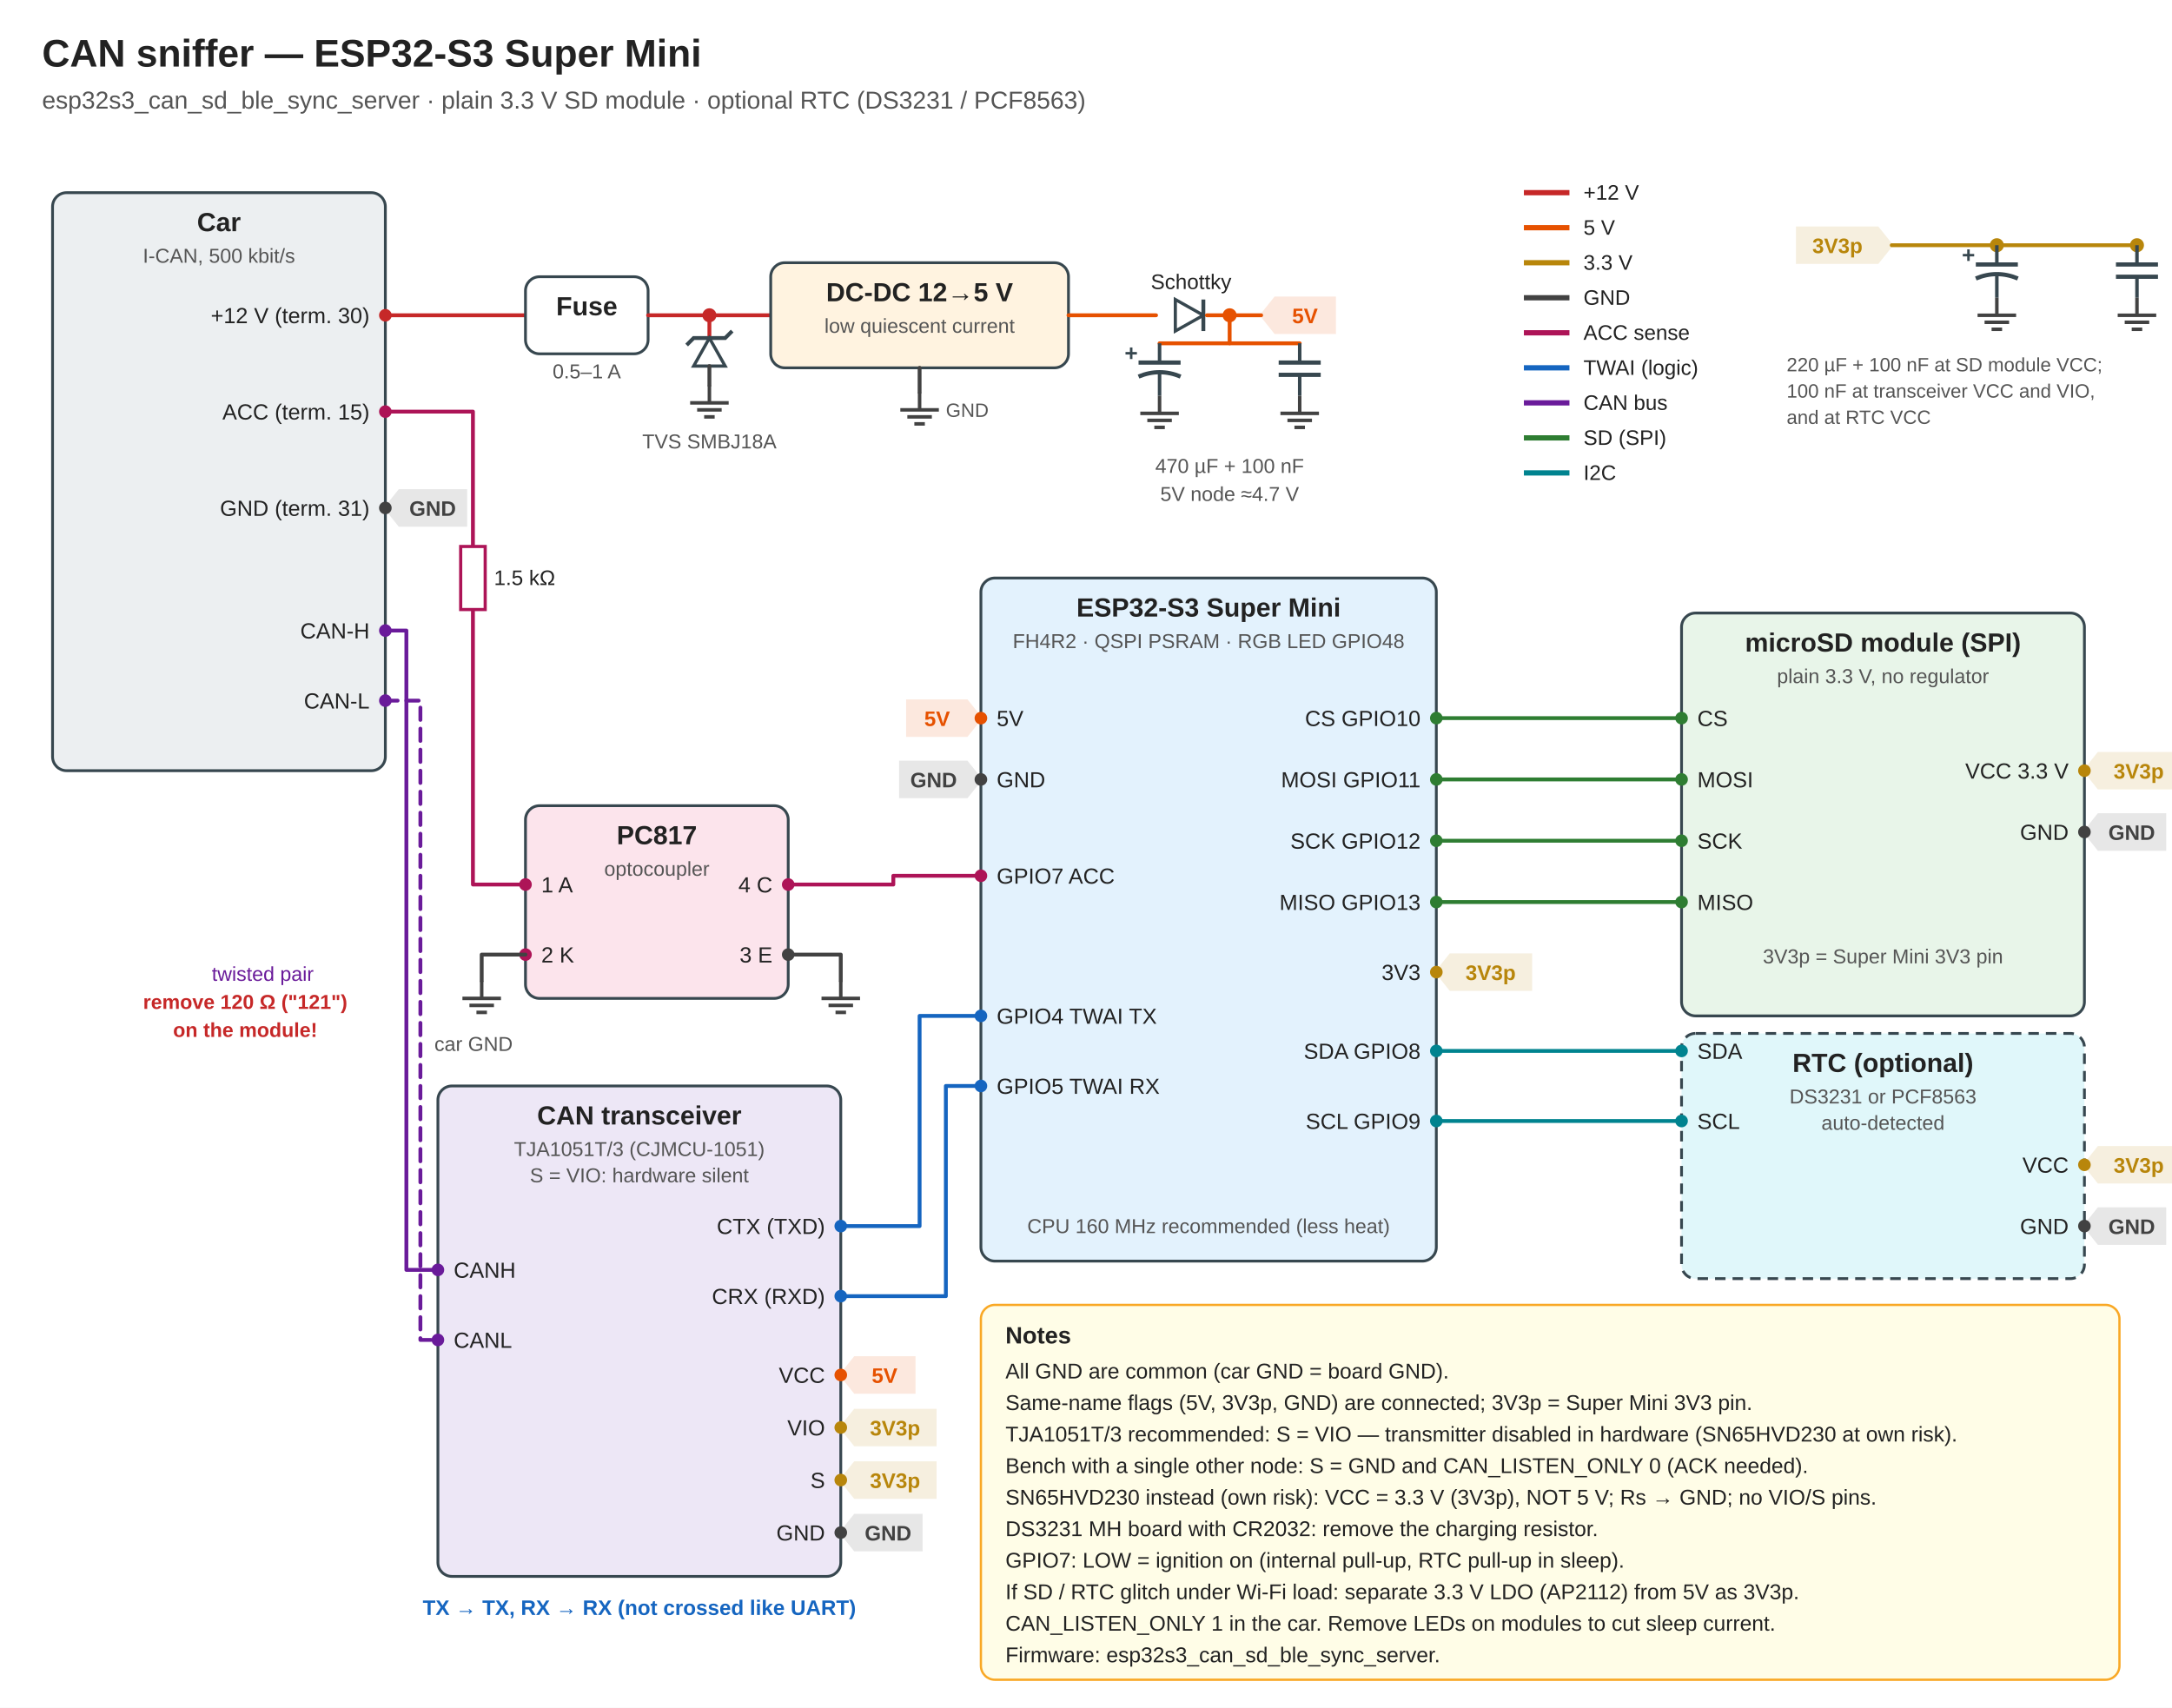
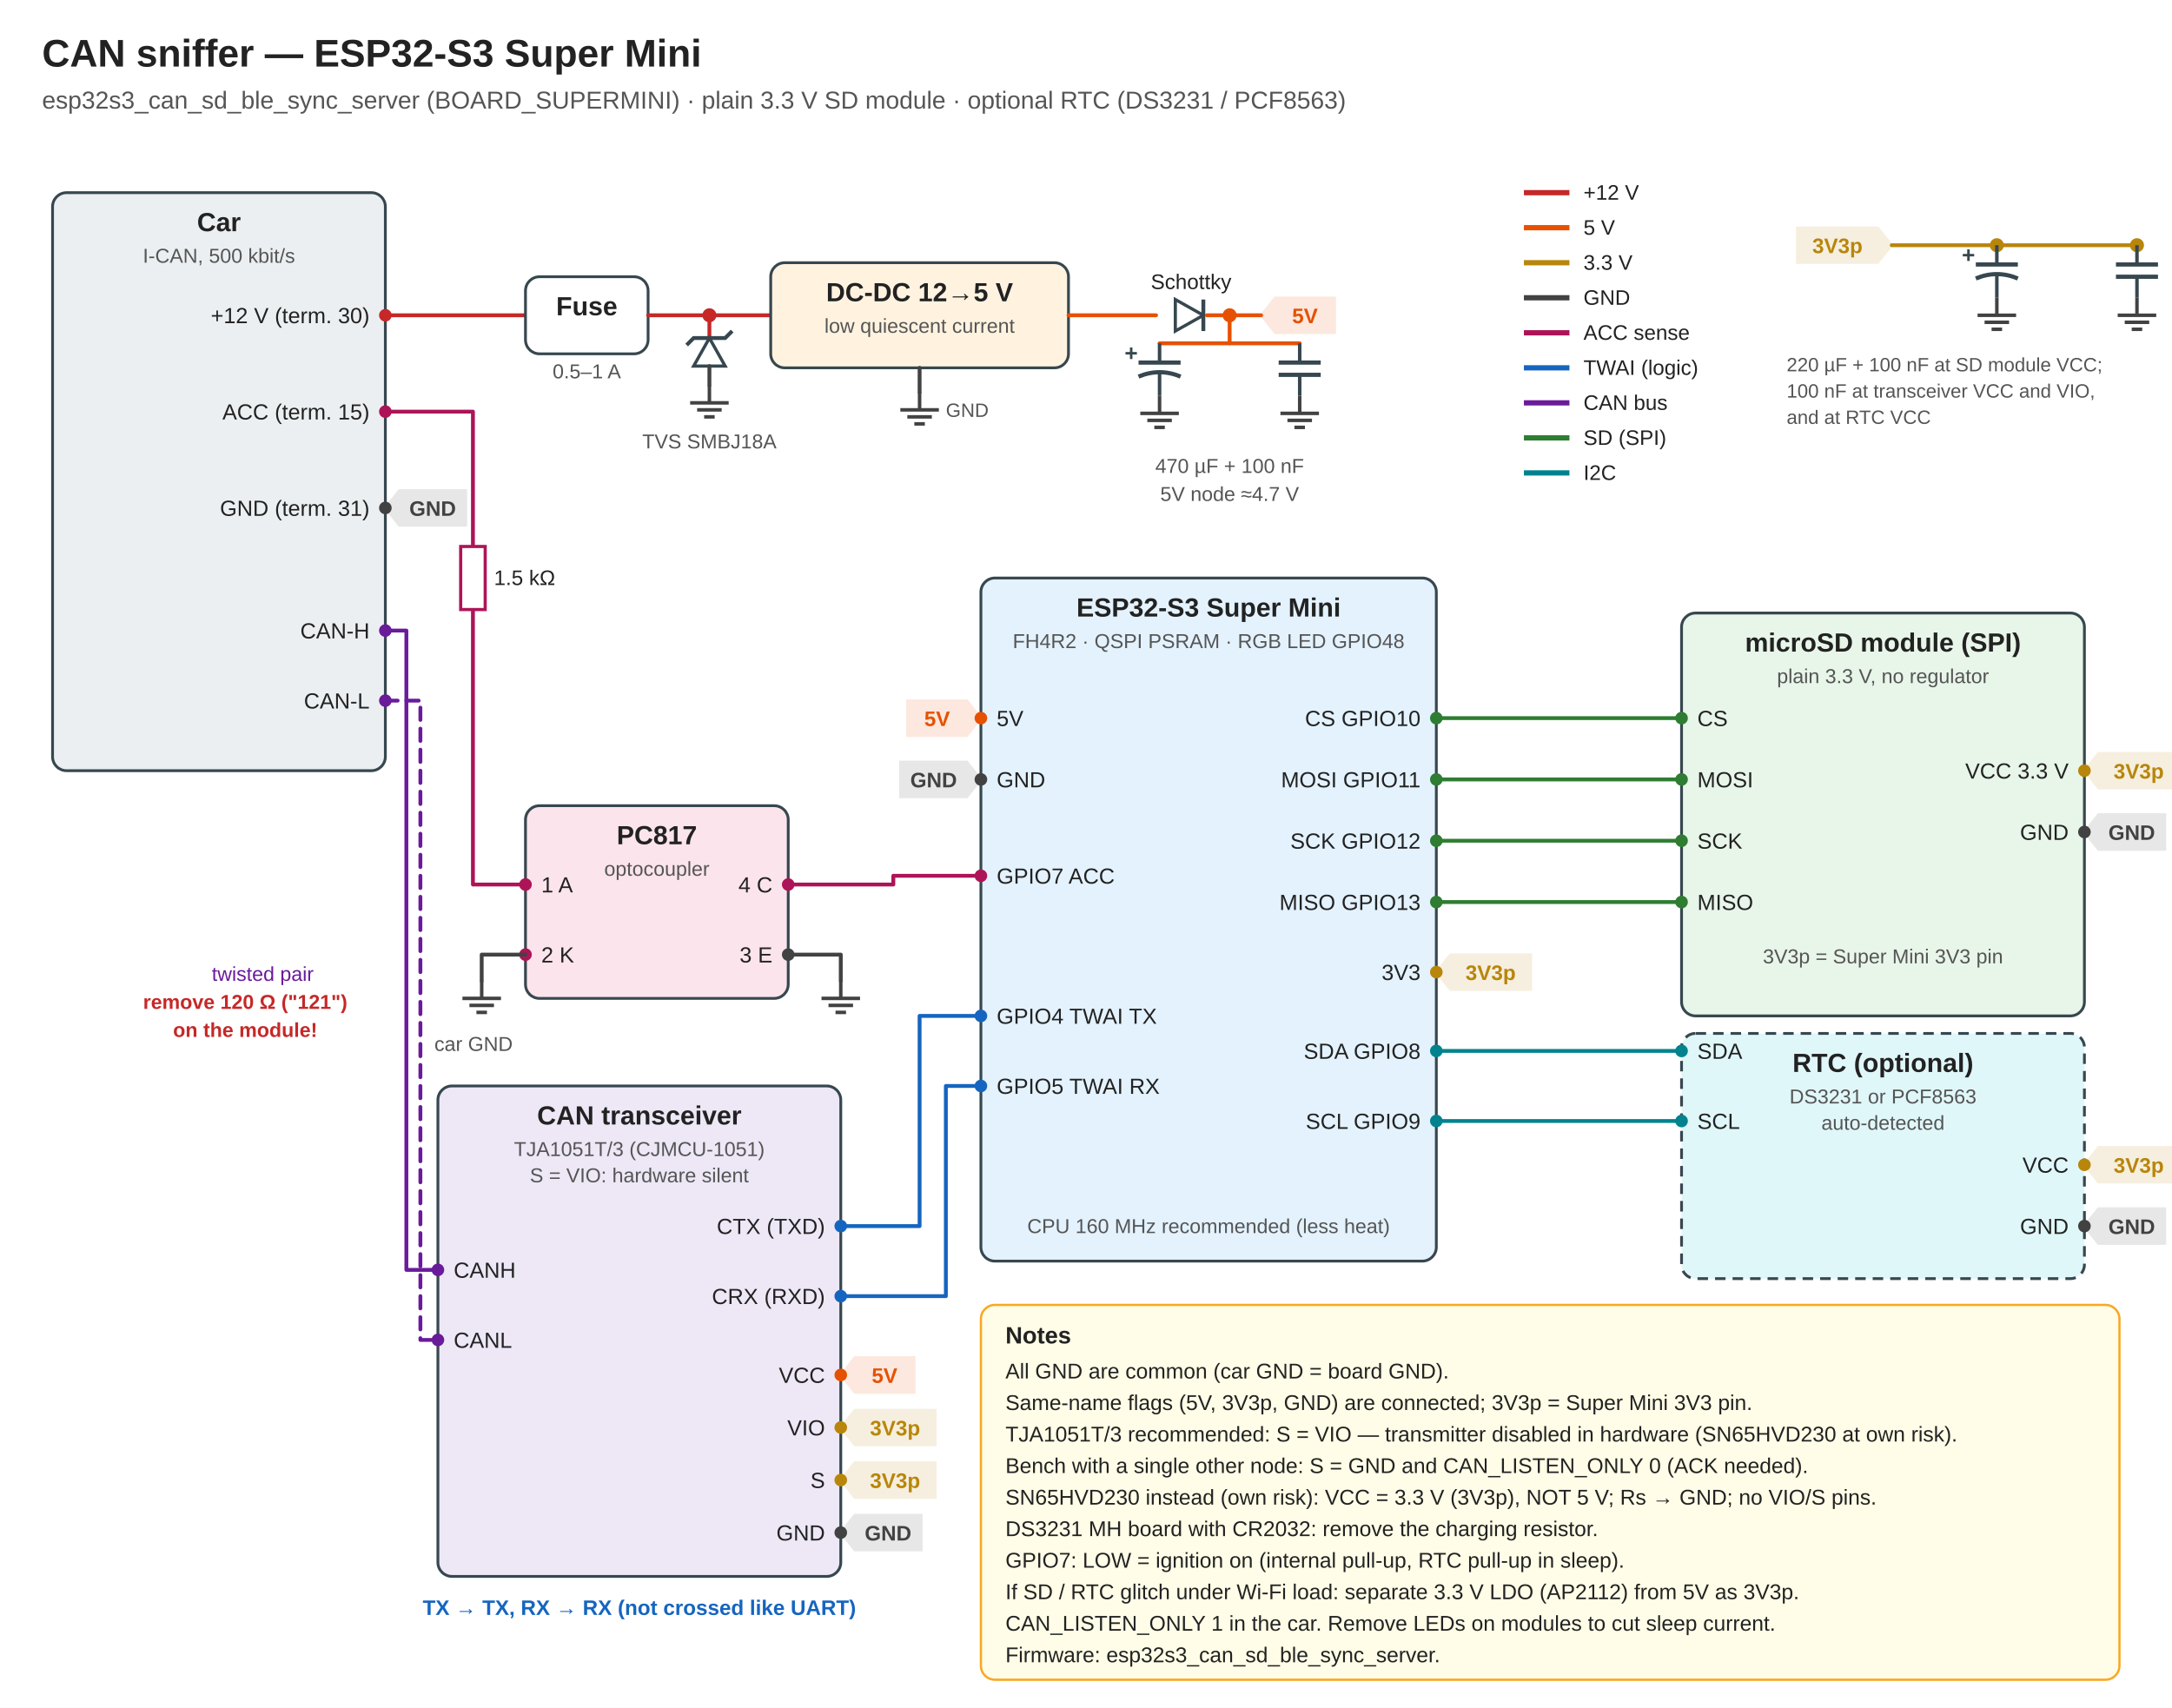
<svg xmlns="http://www.w3.org/2000/svg" width="1240" height="975" viewBox="0 0 1240 975">
  <rect x="0" y="0" width="1240" height="975" fill="#ffffff" />
  <text x="24" y="38" font-family="Segoe UI, Arial, sans-serif" font-size="22" fill="#222" text-anchor="start" font-weight="bold">CAN sniffer — ESP32-S3 Super Mini</text>
-   <text x="24" y="62" font-family="Segoe UI, Arial, sans-serif" font-size="14" fill="#555" text-anchor="start" font-weight="normal">esp32s3_can_sd_ble_sync_server · plain 3.3 V SD module · optional RTC (DS3231 / PCF8563)</text>
+   <text x="24" y="62" font-family="Segoe UI, Arial, sans-serif" font-size="14" fill="#555" text-anchor="start" font-weight="normal">
+     <tspan>esp32s3_can_sd_ble_sync_server (BOARD_SUPERMINI)</tspan> · plain 3.3 V SD module · optional RTC (DS3231 / PCF8563)</text>
  <rect x="30" y="110" width="190" height="330" rx="8" fill="#eceff1" stroke="#37474f" stroke-width="1.6" />
  <text x="125.0" y="132" font-family="Segoe UI, Arial, sans-serif" font-size="15" fill="#222" text-anchor="middle" font-weight="bold">Car</text>
  <text x="125.0" y="150" font-family="Segoe UI, Arial, sans-serif" font-size="11.5" fill="#555" text-anchor="middle" font-weight="normal">I-CAN, 500 kbit/s</text>
  <circle cx="220" cy="180" r="3.6" fill="#c62828" />
  <text x="211" y="184.5" font-family="Segoe UI, Arial, sans-serif" font-size="12.5" fill="#222" text-anchor="end" font-weight="normal">+12 V (term. 30)</text>
  <circle cx="220" cy="235" r="3.6" fill="#ad1457" />
  <text x="211" y="239.5" font-family="Segoe UI, Arial, sans-serif" font-size="12.5" fill="#222" text-anchor="end" font-weight="normal">ACC (term. 15)</text>
  <circle cx="220" cy="290" r="3.6" fill="#424242" />
  <text x="211" y="294.5" font-family="Segoe UI, Arial, sans-serif" font-size="12.5" fill="#222" text-anchor="end" font-weight="normal">GND (term. 31)</text>
  <circle cx="220" cy="360" r="3.6" fill="#6a1b9a" />
  <text x="211" y="364.5" font-family="Segoe UI, Arial, sans-serif" font-size="12.5" fill="#222" text-anchor="end" font-weight="normal">CAN-H</text>
  <circle cx="220" cy="400" r="3.6" fill="#6a1b9a" />
  <text x="211" y="404.5" font-family="Segoe UI, Arial, sans-serif" font-size="12.5" fill="#222" text-anchor="end" font-weight="normal">CAN-L</text>
  <polygon points="220,290 228,280 266,280 266,300 228,300" fill="#424242" opacity="0.13" stroke="#424242" stroke-width="1.4" />
  <text x="247.0" y="294.5" font-family="Segoe UI, Arial, sans-serif" font-size="12" fill="#424242" text-anchor="middle" font-weight="bold">GND</text>
  <polyline points="220,180 300,180" fill="none" stroke="#c62828" stroke-width="2.2" stroke-linejoin="round" stroke-linecap="round" />
  <rect x="300" y="158" width="70" height="44" rx="8" fill="#fff" stroke="#37474f" stroke-width="1.6" />
  <text x="335.0" y="180" font-family="Segoe UI, Arial, sans-serif" font-size="15" fill="#222" text-anchor="middle" font-weight="bold">Fuse</text>
  <text x="335" y="216" font-family="Segoe UI, Arial, sans-serif" font-size="11.5" fill="#555" text-anchor="middle" font-weight="normal">0.5–1 A</text>
  <polyline points="370,180 440,180" fill="none" stroke="#c62828" stroke-width="2.2" stroke-linejoin="round" stroke-linecap="round" />
  <circle cx="405" cy="180" r="4" fill="#c62828" />
  <polyline points="405,180 405,192" fill="none" stroke="#c62828" stroke-width="2.2" stroke-linejoin="round" stroke-linecap="round" />
  <polygon points="396,209 414,209 405,193" fill="#fff" stroke="#37474f" stroke-width="1.8" />
  <polyline points="392,197 396,193 414,193 418,189" fill="none" stroke="#37474f" stroke-width="2.2" />
  <polyline points="405,209 405,220" fill="none" stroke="#424242" stroke-width="2.2" stroke-linejoin="round" stroke-linecap="round" />
  <line x1="405" y1="220" x2="405" y2="230" stroke="#424242" stroke-width="2" />
  <line x1="394" y1="230" x2="416" y2="230" stroke="#424242" stroke-width="2" />
  <line x1="398" y1="234" x2="412" y2="234" stroke="#424242" stroke-width="2" />
  <line x1="402" y1="238" x2="408" y2="238" stroke="#424242" stroke-width="2" />
  <text x="405" y="256" font-family="Segoe UI, Arial, sans-serif" font-size="11.5" fill="#555" text-anchor="middle" font-weight="normal">TVS SMBJ18A</text>
  <rect x="440" y="150" width="170" height="60" rx="8" fill="#fff3e0" stroke="#37474f" stroke-width="1.6" />
  <text x="525.0" y="172" font-family="Segoe UI, Arial, sans-serif" font-size="15" fill="#222" text-anchor="middle" font-weight="bold">DC-DC 12→5 V</text>
  <text x="525.0" y="190" font-family="Segoe UI, Arial, sans-serif" font-size="11.5" fill="#555" text-anchor="middle" font-weight="normal">low quiescent current</text>
  <polyline points="525,210 525,224" fill="none" stroke="#424242" stroke-width="2.2" stroke-linejoin="round" stroke-linecap="round" />
  <line x1="525" y1="224" x2="525" y2="234" stroke="#424242" stroke-width="2" />
  <line x1="514" y1="234" x2="536" y2="234" stroke="#424242" stroke-width="2" />
  <line x1="518" y1="238" x2="532" y2="238" stroke="#424242" stroke-width="2" />
  <line x1="522" y1="242" x2="528" y2="242" stroke="#424242" stroke-width="2" />
  <text x="540" y="238" font-family="Segoe UI, Arial, sans-serif" font-size="11" fill="#555" text-anchor="start" font-weight="normal">GND</text>
  <polyline points="610,180 660,180" fill="none" stroke="#e65100" stroke-width="2.2" stroke-linejoin="round" stroke-linecap="round" />
  <polygon points="671,171 671,189 687,180" fill="#fff" stroke="#37474f" stroke-width="1.8" />
  <line x1="687" y1="171" x2="687" y2="189" stroke="#37474f" stroke-width="2.2" />
  <text x="680" y="165" font-family="Segoe UI, Arial, sans-serif" font-size="12" fill="#222" text-anchor="middle" font-weight="normal">Schottky</text>
  <polyline points="689,180 720,180" fill="none" stroke="#e65100" stroke-width="2.2" stroke-linejoin="round" stroke-linecap="round" />
  <text x="702" y="286" font-family="Segoe UI, Arial, sans-serif" font-size="11.5" fill="#555" text-anchor="middle" font-weight="normal">5V node ≈4.7 V</text>
  <circle cx="702" cy="180" r="4" fill="#e65100" />
  <polyline points="702,180 702,196 662,196" fill="none" stroke="#e65100" stroke-width="2.2" stroke-linejoin="round" stroke-linecap="round" />
  <polyline points="702,196 742,196" fill="none" stroke="#e65100" stroke-width="2.2" stroke-linejoin="round" stroke-linecap="round" />
  <line x1="662" y1="196" x2="662" y2="207" stroke="#37474f" stroke-width="2" />
  <line x1="650" y1="207" x2="674" y2="207" stroke="#37474f" stroke-width="2.4" />
  <path d="M 650 215 Q 662 210 674 215" fill="none" stroke="#37474f" stroke-width="2.4" />
  <line x1="662" y1="213" x2="662" y2="226" stroke="#37474f" stroke-width="2" />
  <text x="680" y="216" font-family="Segoe UI, Arial, sans-serif" font-size="12" fill="#222" text-anchor="start" font-weight="normal" />
  <text x="642" y="206" font-family="Segoe UI, Arial, sans-serif" font-size="13" fill="#37474f" text-anchor="start" font-weight="bold">+</text>
  <line x1="742" y1="196" x2="742" y2="207" stroke="#37474f" stroke-width="2" />
  <line x1="730" y1="207" x2="754" y2="207" stroke="#37474f" stroke-width="2.4" />
  <line x1="730" y1="214" x2="754" y2="214" stroke="#37474f" stroke-width="2.4" />
  <line x1="742" y1="214" x2="742" y2="226" stroke="#37474f" stroke-width="2" />
  <line x1="662" y1="226" x2="662" y2="236" stroke="#424242" stroke-width="2" />
  <line x1="651" y1="236" x2="673" y2="236" stroke="#424242" stroke-width="2" />
  <line x1="655" y1="240" x2="669" y2="240" stroke="#424242" stroke-width="2" />
  <line x1="659" y1="244" x2="665" y2="244" stroke="#424242" stroke-width="2" />
  <line x1="742" y1="226" x2="742" y2="236" stroke="#424242" stroke-width="2" />
  <line x1="731" y1="236" x2="753" y2="236" stroke="#424242" stroke-width="2" />
  <line x1="735" y1="240" x2="749" y2="240" stroke="#424242" stroke-width="2" />
  <line x1="739" y1="244" x2="745" y2="244" stroke="#424242" stroke-width="2" />
  <text x="702" y="270" font-family="Segoe UI, Arial, sans-serif" font-size="11.5" fill="#555" text-anchor="middle" font-weight="normal">470 µF + 100 nF</text>
  <polygon points="720,180 728,170 762,170 762,190 728,190" fill="#e65100" opacity="0.13" stroke="#e65100" stroke-width="1.4" />
  <text x="745.0" y="184.5" font-family="Segoe UI, Arial, sans-serif" font-size="12" fill="#e65100" text-anchor="middle" font-weight="bold">5V</text>
  <rect x="560" y="330" width="260" height="390" rx="8" fill="#e3f2fd" stroke="#37474f" stroke-width="1.6" />
  <text x="690.0" y="352" font-family="Segoe UI, Arial, sans-serif" font-size="15" fill="#222" text-anchor="middle" font-weight="bold">ESP32-S3 Super Mini</text>
  <text x="690.0" y="370" font-family="Segoe UI, Arial, sans-serif" font-size="11.5" fill="#555" text-anchor="middle" font-weight="normal">FH4R2 · QSPI PSRAM · RGB LED GPIO48</text>
  <circle cx="560" cy="410" r="3.6" fill="#e65100" />
  <text x="569" y="414.5" font-family="Segoe UI, Arial, sans-serif" font-size="12.5" fill="#222" text-anchor="start" font-weight="normal">5V</text>
  <polygon points="560,410 552,400 518,400 518,420 552,420" fill="#e65100" opacity="0.13" stroke="#e65100" stroke-width="1.4" />
  <text x="535.0" y="414.5" font-family="Segoe UI, Arial, sans-serif" font-size="12" fill="#e65100" text-anchor="middle" font-weight="bold">5V</text>
  <circle cx="560" cy="445" r="3.6" fill="#424242" />
  <text x="569" y="449.5" font-family="Segoe UI, Arial, sans-serif" font-size="12.5" fill="#222" text-anchor="start" font-weight="normal">GND</text>
  <polygon points="560,445 552,435 514,435 514,455 552,455" fill="#424242" opacity="0.13" stroke="#424242" stroke-width="1.4" />
  <text x="533.0" y="449.5" font-family="Segoe UI, Arial, sans-serif" font-size="12" fill="#424242" text-anchor="middle" font-weight="bold">GND</text>
  <circle cx="560" cy="500" r="3.6" fill="#ad1457" />
  <text x="569" y="504.5" font-family="Segoe UI, Arial, sans-serif" font-size="12.5" fill="#222" text-anchor="start" font-weight="normal">GPIO7  ACC</text>
  <circle cx="560" cy="580" r="3.6" fill="#1565c0" />
  <text x="569" y="584.5" font-family="Segoe UI, Arial, sans-serif" font-size="12.5" fill="#222" text-anchor="start" font-weight="normal">GPIO4  TWAI TX</text>
  <circle cx="560" cy="620" r="3.6" fill="#1565c0" />
  <text x="569" y="624.5" font-family="Segoe UI, Arial, sans-serif" font-size="12.5" fill="#222" text-anchor="start" font-weight="normal">GPIO5  TWAI RX</text>
  <circle cx="820" cy="555" r="3.6" fill="#b8860b" />
  <text x="811" y="559.5" font-family="Segoe UI, Arial, sans-serif" font-size="12.5" fill="#222" text-anchor="end" font-weight="normal">3V3</text>
  <polygon points="820,555 828,545 874,545 874,565 828,565" fill="#b8860b" opacity="0.13" stroke="#b8860b" stroke-width="1.4" />
  <text x="851.0" y="559.5" font-family="Segoe UI, Arial, sans-serif" font-size="12" fill="#b8860b" text-anchor="middle" font-weight="bold">3V3p</text>
  <circle cx="820" cy="410" r="3.6" fill="#2e7d32" />
  <text x="811" y="414.5" font-family="Segoe UI, Arial, sans-serif" font-size="12.5" fill="#222" text-anchor="end" font-weight="normal">CS  GPIO10</text>
  <circle cx="820" cy="445" r="3.6" fill="#2e7d32" />
  <text x="811" y="449.5" font-family="Segoe UI, Arial, sans-serif" font-size="12.5" fill="#222" text-anchor="end" font-weight="normal">MOSI  GPIO11</text>
  <circle cx="820" cy="480" r="3.6" fill="#2e7d32" />
  <text x="811" y="484.5" font-family="Segoe UI, Arial, sans-serif" font-size="12.5" fill="#222" text-anchor="end" font-weight="normal">SCK  GPIO12</text>
  <circle cx="820" cy="515" r="3.6" fill="#2e7d32" />
  <text x="811" y="519.5" font-family="Segoe UI, Arial, sans-serif" font-size="12.5" fill="#222" text-anchor="end" font-weight="normal">MISO  GPIO13</text>
  <circle cx="820" cy="600" r="3.6" fill="#00838f" />
  <text x="811" y="604.5" font-family="Segoe UI, Arial, sans-serif" font-size="12.5" fill="#222" text-anchor="end" font-weight="normal">SDA  GPIO8</text>
  <circle cx="820" cy="640" r="3.6" fill="#00838f" />
  <text x="811" y="644.5" font-family="Segoe UI, Arial, sans-serif" font-size="12.5" fill="#222" text-anchor="end" font-weight="normal">SCL  GPIO9</text>
  <text x="690.0" y="704" font-family="Segoe UI, Arial, sans-serif" font-size="11.5" fill="#555" text-anchor="middle" font-weight="normal">CPU 160 MHz recommended (less heat)</text>
  <rect x="300" y="460" width="150" height="110" rx="8" fill="#fce4ec" stroke="#37474f" stroke-width="1.6" />
  <text x="375.0" y="482" font-family="Segoe UI, Arial, sans-serif" font-size="15" fill="#222" text-anchor="middle" font-weight="bold">PC817</text>
  <text x="375.0" y="500" font-family="Segoe UI, Arial, sans-serif" font-size="11.5" fill="#555" text-anchor="middle" font-weight="normal">optocoupler</text>
  <circle cx="300" cy="505" r="3.6" fill="#ad1457" />
  <text x="309" y="509.5" font-family="Segoe UI, Arial, sans-serif" font-size="12.5" fill="#222" text-anchor="start" font-weight="normal">1 A</text>
  <circle cx="300" cy="545" r="3.6" fill="#ad1457" />
  <text x="309" y="549.5" font-family="Segoe UI, Arial, sans-serif" font-size="12.5" fill="#222" text-anchor="start" font-weight="normal">2 K</text>
  <circle cx="450" cy="505" r="3.6" fill="#ad1457" />
  <text x="441" y="509.5" font-family="Segoe UI, Arial, sans-serif" font-size="12.5" fill="#222" text-anchor="end" font-weight="normal">4 C</text>
  <circle cx="450" cy="545" r="3.6" fill="#424242" />
  <text x="441" y="549.5" font-family="Segoe UI, Arial, sans-serif" font-size="12.5" fill="#222" text-anchor="end" font-weight="normal">3 E</text>
  <polyline points="220,235 270,235 270,505 300,505" fill="none" stroke="#ad1457" stroke-width="2.2" stroke-linejoin="round" stroke-linecap="round" />
  <rect x="263" y="312" width="14" height="36" fill="#fff" stroke="#ad1457" stroke-width="1.8" />
  <text x="282" y="334" font-family="Segoe UI, Arial, sans-serif" font-size="12" fill="#222" text-anchor="start" font-weight="normal">1.5 kΩ</text>
  <polyline points="300,545 275,545 275,560" fill="none" stroke="#424242" stroke-width="2.2" stroke-linejoin="round" stroke-linecap="round" />
  <line x1="275" y1="560" x2="275" y2="570" stroke="#424242" stroke-width="2" />
  <line x1="264" y1="570" x2="286" y2="570" stroke="#424242" stroke-width="2" />
  <line x1="268" y1="574" x2="282" y2="574" stroke="#424242" stroke-width="2" />
  <line x1="272" y1="578" x2="278" y2="578" stroke="#424242" stroke-width="2" />
  <text x="248" y="600" font-family="Segoe UI, Arial, sans-serif" font-size="11.5" fill="#555" text-anchor="start" font-weight="normal">car GND</text>
  <polyline points="450,505 510,505 510,500 560,500" fill="none" stroke="#ad1457" stroke-width="2.2" stroke-linejoin="round" stroke-linecap="round" />
  <polyline points="450,545 480,545 480,560" fill="none" stroke="#424242" stroke-width="2.2" stroke-linejoin="round" stroke-linecap="round" />
  <line x1="480" y1="560" x2="480" y2="570" stroke="#424242" stroke-width="2" />
  <line x1="469" y1="570" x2="491" y2="570" stroke="#424242" stroke-width="2" />
  <line x1="473" y1="574" x2="487" y2="574" stroke="#424242" stroke-width="2" />
  <line x1="477" y1="578" x2="483" y2="578" stroke="#424242" stroke-width="2" />
  <rect x="250" y="620" width="230" height="280" rx="8" fill="#ede7f6" stroke="#37474f" stroke-width="1.6" />
  <text x="365.0" y="642" font-family="Segoe UI, Arial, sans-serif" font-size="15" fill="#222" text-anchor="middle" font-weight="bold">CAN transceiver</text>
  <text x="365.0" y="660" font-family="Segoe UI, Arial, sans-serif" font-size="11.5" fill="#555" text-anchor="middle" font-weight="normal">TJA1051T/3 (CJMCU-1051)</text>
  <text x="365.0" y="675" font-family="Segoe UI, Arial, sans-serif" font-size="11.5" fill="#555" text-anchor="middle" font-weight="normal">S = VIO: hardware silent</text>
  <circle cx="250" cy="725" r="3.6" fill="#6a1b9a" />
  <text x="259" y="729.5" font-family="Segoe UI, Arial, sans-serif" font-size="12.5" fill="#222" text-anchor="start" font-weight="normal">CANH</text>
  <circle cx="250" cy="765" r="3.6" fill="#6a1b9a" />
  <text x="259" y="769.5" font-family="Segoe UI, Arial, sans-serif" font-size="12.5" fill="#222" text-anchor="start" font-weight="normal">CANL</text>
  <circle cx="480" cy="700" r="3.6" fill="#1565c0" />
  <text x="471" y="704.5" font-family="Segoe UI, Arial, sans-serif" font-size="12.5" fill="#222" text-anchor="end" font-weight="normal">CTX (TXD)</text>
  <circle cx="480" cy="740" r="3.6" fill="#1565c0" />
  <text x="471" y="744.5" font-family="Segoe UI, Arial, sans-serif" font-size="12.5" fill="#222" text-anchor="end" font-weight="normal">CRX (RXD)</text>
  <circle cx="480" cy="785" r="3.6" fill="#e65100" />
  <text x="471" y="789.5" font-family="Segoe UI, Arial, sans-serif" font-size="12.5" fill="#222" text-anchor="end" font-weight="normal">VCC</text>
  <polygon points="480,785 488,775 522,775 522,795 488,795" fill="#e65100" opacity="0.13" stroke="#e65100" stroke-width="1.4" />
  <text x="505.0" y="789.5" font-family="Segoe UI, Arial, sans-serif" font-size="12" fill="#e65100" text-anchor="middle" font-weight="bold">5V</text>
  <circle cx="480" cy="815" r="3.6" fill="#b8860b" />
  <text x="471" y="819.5" font-family="Segoe UI, Arial, sans-serif" font-size="12.5" fill="#222" text-anchor="end" font-weight="normal">VIO</text>
  <polygon points="480,815 488,805 534,805 534,825 488,825" fill="#b8860b" opacity="0.13" stroke="#b8860b" stroke-width="1.4" />
  <text x="511.0" y="819.5" font-family="Segoe UI, Arial, sans-serif" font-size="12" fill="#b8860b" text-anchor="middle" font-weight="bold">3V3p</text>
  <circle cx="480" cy="845" r="3.6" fill="#b8860b" />
  <text x="471" y="849.5" font-family="Segoe UI, Arial, sans-serif" font-size="12.5" fill="#222" text-anchor="end" font-weight="normal">S</text>
  <polygon points="480,845 488,835 534,835 534,855 488,855" fill="#b8860b" opacity="0.13" stroke="#b8860b" stroke-width="1.4" />
  <text x="511.0" y="849.5" font-family="Segoe UI, Arial, sans-serif" font-size="12" fill="#b8860b" text-anchor="middle" font-weight="bold">3V3p</text>
  <circle cx="480" cy="875" r="3.6" fill="#424242" />
  <text x="471" y="879.5" font-family="Segoe UI, Arial, sans-serif" font-size="12.5" fill="#222" text-anchor="end" font-weight="normal">GND</text>
  <polygon points="480,875 488,865 526,865 526,885 488,885" fill="#424242" opacity="0.13" stroke="#424242" stroke-width="1.4" />
  <text x="507.0" y="879.5" font-family="Segoe UI, Arial, sans-serif" font-size="12" fill="#424242" text-anchor="middle" font-weight="bold">GND</text>
  <polyline points="220,360 232,360 232,725 250,725" fill="none" stroke="#6a1b9a" stroke-width="2.2" stroke-linejoin="round" stroke-linecap="round" />
  <polyline points="220,400 240,400 240,765 250,765" fill="none" stroke="#6a1b9a" stroke-width="2.2" stroke-linejoin="round" stroke-linecap="round" stroke-dasharray="7,5" />
  <text x="150" y="560" font-family="Segoe UI, Arial, sans-serif" font-size="11.5" fill="#6a1b9a" text-anchor="middle" font-weight="normal">twisted pair</text>
  <text x="140" y="576" font-family="Segoe UI, Arial, sans-serif" font-size="11.5" fill="#c62828" text-anchor="middle" font-weight="bold">remove 120 Ω ("121")</text>
  <text x="140" y="592" font-family="Segoe UI, Arial, sans-serif" font-size="11.5" fill="#c62828" text-anchor="middle" font-weight="bold">on the module!</text>
  <polyline points="560,580 525,580 525,700 480,700" fill="none" stroke="#1565c0" stroke-width="2.2" stroke-linejoin="round" stroke-linecap="round" />
  <polyline points="560,620 540,620 540,740 480,740" fill="none" stroke="#1565c0" stroke-width="2.2" stroke-linejoin="round" stroke-linecap="round" />
  <text x="365" y="922" font-family="Segoe UI, Arial, sans-serif" font-size="12" fill="#1565c0" text-anchor="middle" font-weight="bold">TX → TX, RX → RX (not crossed like UART)</text>
  <rect x="960" y="350" width="230" height="230" rx="8" fill="#e8f5e9" stroke="#37474f" stroke-width="1.6" />
  <text x="1075.0" y="372" font-family="Segoe UI, Arial, sans-serif" font-size="15" fill="#222" text-anchor="middle" font-weight="bold">microSD module (SPI)</text>
  <text x="1075.0" y="390" font-family="Segoe UI, Arial, sans-serif" font-size="11.5" fill="#555" text-anchor="middle" font-weight="normal">plain 3.3 V, no regulator</text>
  <circle cx="960" cy="410" r="3.6" fill="#2e7d32" />
  <text x="969" y="414.5" font-family="Segoe UI, Arial, sans-serif" font-size="12.5" fill="#222" text-anchor="start" font-weight="normal">CS</text>
  <polyline points="820,410 960,410" fill="none" stroke="#2e7d32" stroke-width="2.2" stroke-linejoin="round" stroke-linecap="round" />
  <circle cx="960" cy="445" r="3.6" fill="#2e7d32" />
  <text x="969" y="449.5" font-family="Segoe UI, Arial, sans-serif" font-size="12.5" fill="#222" text-anchor="start" font-weight="normal">MOSI</text>
  <polyline points="820,445 960,445" fill="none" stroke="#2e7d32" stroke-width="2.2" stroke-linejoin="round" stroke-linecap="round" />
  <circle cx="960" cy="480" r="3.6" fill="#2e7d32" />
  <text x="969" y="484.5" font-family="Segoe UI, Arial, sans-serif" font-size="12.5" fill="#222" text-anchor="start" font-weight="normal">SCK</text>
  <polyline points="820,480 960,480" fill="none" stroke="#2e7d32" stroke-width="2.2" stroke-linejoin="round" stroke-linecap="round" />
  <circle cx="960" cy="515" r="3.6" fill="#2e7d32" />
  <text x="969" y="519.5" font-family="Segoe UI, Arial, sans-serif" font-size="12.5" fill="#222" text-anchor="start" font-weight="normal">MISO</text>
  <polyline points="820,515 960,515" fill="none" stroke="#2e7d32" stroke-width="2.2" stroke-linejoin="round" stroke-linecap="round" />
  <circle cx="1190" cy="440" r="3.6" fill="#b8860b" />
  <text x="1181" y="444.5" font-family="Segoe UI, Arial, sans-serif" font-size="12.5" fill="#222" text-anchor="end" font-weight="normal">VCC 3.3 V</text>
  <polygon points="1190,440 1198,430 1244,430 1244,450 1198,450" fill="#b8860b" opacity="0.13" stroke="#b8860b" stroke-width="1.4" />
  <text x="1221.0" y="444.5" font-family="Segoe UI, Arial, sans-serif" font-size="12" fill="#b8860b" text-anchor="middle" font-weight="bold">3V3p</text>
  <circle cx="1190" cy="475" r="3.6" fill="#424242" />
  <text x="1181" y="479.5" font-family="Segoe UI, Arial, sans-serif" font-size="12.5" fill="#222" text-anchor="end" font-weight="normal">GND</text>
  <polygon points="1190,475 1198,465 1236,465 1236,485 1198,485" fill="#424242" opacity="0.13" stroke="#424242" stroke-width="1.4" />
  <text x="1217.0" y="479.5" font-family="Segoe UI, Arial, sans-serif" font-size="12" fill="#424242" text-anchor="middle" font-weight="bold">GND</text>
  <text x="1075" y="550" font-family="Segoe UI, Arial, sans-serif" font-size="11.5" fill="#555" text-anchor="middle" font-weight="normal">3V3p = Super Mini 3V3 pin</text>
  <rect x="960" y="590" width="230" height="140" rx="8" fill="#e0f7fa" stroke="#37474f" stroke-width="1.6" stroke-dasharray="6,4" />
  <text x="1075.0" y="612" font-family="Segoe UI, Arial, sans-serif" font-size="15" fill="#222" text-anchor="middle" font-weight="bold">RTC (optional)</text>
  <text x="1075.0" y="630" font-family="Segoe UI, Arial, sans-serif" font-size="11.5" fill="#555" text-anchor="middle" font-weight="normal">DS3231 or PCF8563</text>
  <text x="1075.0" y="645" font-family="Segoe UI, Arial, sans-serif" font-size="11.5" fill="#555" text-anchor="middle" font-weight="normal">auto-detected</text>
  <circle cx="960" cy="600" r="3.6" fill="#00838f" />
  <text x="969" y="604.5" font-family="Segoe UI, Arial, sans-serif" font-size="12.5" fill="#222" text-anchor="start" font-weight="normal">SDA</text>
  <polyline points="820,600 960,600" fill="none" stroke="#00838f" stroke-width="2.2" stroke-linejoin="round" stroke-linecap="round" />
  <circle cx="960" cy="640" r="3.6" fill="#00838f" />
  <text x="969" y="644.5" font-family="Segoe UI, Arial, sans-serif" font-size="12.5" fill="#222" text-anchor="start" font-weight="normal">SCL</text>
  <polyline points="820,640 960,640" fill="none" stroke="#00838f" stroke-width="2.2" stroke-linejoin="round" stroke-linecap="round" />
  <circle cx="1190" cy="665" r="3.6" fill="#b8860b" />
  <text x="1181" y="669.5" font-family="Segoe UI, Arial, sans-serif" font-size="12.5" fill="#222" text-anchor="end" font-weight="normal">VCC</text>
  <polygon points="1190,665 1198,655 1244,655 1244,675 1198,675" fill="#b8860b" opacity="0.13" stroke="#b8860b" stroke-width="1.4" />
  <text x="1221.0" y="669.5" font-family="Segoe UI, Arial, sans-serif" font-size="12" fill="#b8860b" text-anchor="middle" font-weight="bold">3V3p</text>
  <circle cx="1190" cy="700" r="3.6" fill="#424242" />
  <text x="1181" y="704.5" font-family="Segoe UI, Arial, sans-serif" font-size="12.5" fill="#222" text-anchor="end" font-weight="normal">GND</text>
  <polygon points="1190,700 1198,690 1236,690 1236,710 1198,710" fill="#424242" opacity="0.13" stroke="#424242" stroke-width="1.4" />
  <text x="1217.0" y="704.5" font-family="Segoe UI, Arial, sans-serif" font-size="12" fill="#424242" text-anchor="middle" font-weight="bold">GND</text>
  <polygon points="1080,140 1072,130 1026,130 1026,150 1072,150" fill="#b8860b" opacity="0.13" stroke="#b8860b" stroke-width="1.4" />
  <text x="1049.0" y="144.5" font-family="Segoe UI, Arial, sans-serif" font-size="12" fill="#b8860b" text-anchor="middle" font-weight="bold">3V3p</text>
  <polyline points="1080,140 1220,140" fill="none" stroke="#b8860b" stroke-width="2.2" stroke-linejoin="round" stroke-linecap="round" />
  <circle cx="1140" cy="140" r="4" fill="#b8860b" />
  <line x1="1140" y1="140" x2="1140" y2="151" stroke="#37474f" stroke-width="2" />
  <line x1="1128" y1="151" x2="1152" y2="151" stroke="#37474f" stroke-width="2.4" />
  <path d="M 1128 159 Q 1140 154 1152 159" fill="none" stroke="#37474f" stroke-width="2.4" />
  <line x1="1140" y1="157" x2="1140" y2="170" stroke="#37474f" stroke-width="2" />
  <text x="1158" y="160" font-family="Segoe UI, Arial, sans-serif" font-size="12" fill="#222" text-anchor="start" font-weight="normal" />
  <text x="1120" y="150" font-family="Segoe UI, Arial, sans-serif" font-size="13" fill="#37474f" text-anchor="start" font-weight="bold">+</text>
  <line x1="1140" y1="170" x2="1140" y2="180" stroke="#424242" stroke-width="2" />
  <line x1="1129" y1="180" x2="1151" y2="180" stroke="#424242" stroke-width="2" />
  <line x1="1133" y1="184" x2="1147" y2="184" stroke="#424242" stroke-width="2" />
  <line x1="1137" y1="188" x2="1143" y2="188" stroke="#424242" stroke-width="2" />
  <circle cx="1220" cy="140" r="4" fill="#b8860b" />
  <line x1="1220" y1="140" x2="1220" y2="151" stroke="#37474f" stroke-width="2" />
  <line x1="1208" y1="151" x2="1232" y2="151" stroke="#37474f" stroke-width="2.4" />
  <line x1="1208" y1="158" x2="1232" y2="158" stroke="#37474f" stroke-width="2.4" />
  <line x1="1220" y1="158" x2="1220" y2="170" stroke="#37474f" stroke-width="2" />
  <line x1="1220" y1="170" x2="1220" y2="180" stroke="#424242" stroke-width="2" />
  <line x1="1209" y1="180" x2="1231" y2="180" stroke="#424242" stroke-width="2" />
  <line x1="1213" y1="184" x2="1227" y2="184" stroke="#424242" stroke-width="2" />
  <line x1="1217" y1="188" x2="1223" y2="188" stroke="#424242" stroke-width="2" />
  <text x="1020" y="212" font-family="Segoe UI, Arial, sans-serif" font-size="11" fill="#555" text-anchor="start" font-weight="normal">220 µF + 100 nF at SD module VCC;</text>
  <text x="1020" y="227" font-family="Segoe UI, Arial, sans-serif" font-size="11" fill="#555" text-anchor="start" font-weight="normal">100 nF at transceiver VCC and VIO,</text>
  <text x="1020" y="242" font-family="Segoe UI, Arial, sans-serif" font-size="11" fill="#555" text-anchor="start" font-weight="normal">and at RTC VCC</text>
  <line x1="870" y1="110" x2="896" y2="110" stroke="#c62828" stroke-width="3" />
  <text x="904" y="114" font-family="Segoe UI, Arial, sans-serif" font-size="12" fill="#222" text-anchor="start" font-weight="normal">+12 V</text>
  <line x1="870" y1="130" x2="896" y2="130" stroke="#e65100" stroke-width="3" />
  <text x="904" y="134" font-family="Segoe UI, Arial, sans-serif" font-size="12" fill="#222" text-anchor="start" font-weight="normal">5 V</text>
  <line x1="870" y1="150" x2="896" y2="150" stroke="#b8860b" stroke-width="3" />
  <text x="904" y="154" font-family="Segoe UI, Arial, sans-serif" font-size="12" fill="#222" text-anchor="start" font-weight="normal">3.3 V</text>
  <line x1="870" y1="170" x2="896" y2="170" stroke="#424242" stroke-width="3" />
  <text x="904" y="174" font-family="Segoe UI, Arial, sans-serif" font-size="12" fill="#222" text-anchor="start" font-weight="normal">GND</text>
  <line x1="870" y1="190" x2="896" y2="190" stroke="#ad1457" stroke-width="3" />
  <text x="904" y="194" font-family="Segoe UI, Arial, sans-serif" font-size="12" fill="#222" text-anchor="start" font-weight="normal">ACC sense</text>
  <line x1="870" y1="210" x2="896" y2="210" stroke="#1565c0" stroke-width="3" />
  <text x="904" y="214" font-family="Segoe UI, Arial, sans-serif" font-size="12" fill="#222" text-anchor="start" font-weight="normal">TWAI (logic)</text>
  <line x1="870" y1="230" x2="896" y2="230" stroke="#6a1b9a" stroke-width="3" />
  <text x="904" y="234" font-family="Segoe UI, Arial, sans-serif" font-size="12" fill="#222" text-anchor="start" font-weight="normal">CAN bus</text>
  <line x1="870" y1="250" x2="896" y2="250" stroke="#2e7d32" stroke-width="3" />
  <text x="904" y="254" font-family="Segoe UI, Arial, sans-serif" font-size="12" fill="#222" text-anchor="start" font-weight="normal">SD (SPI)</text>
  <line x1="870" y1="270" x2="896" y2="270" stroke="#00838f" stroke-width="3" />
  <text x="904" y="274" font-family="Segoe UI, Arial, sans-serif" font-size="12" fill="#222" text-anchor="start" font-weight="normal">I2C</text>
  <rect x="560" y="745" width="650" height="214" rx="8" fill="#fffde7" stroke="#f9a825" stroke-width="1.3" />
  <text x="574" y="767" font-family="Segoe UI, Arial, sans-serif" font-size="13.5" fill="#222" text-anchor="start" font-weight="bold">Notes</text>
  <text x="574" y="787" font-family="Segoe UI, Arial, sans-serif" font-size="12.2" fill="#222" text-anchor="start" font-weight="normal">All GND are common (car GND = board GND).</text>
  <text x="574" y="805" font-family="Segoe UI, Arial, sans-serif" font-size="12.2" fill="#222" text-anchor="start" font-weight="normal">Same-name flags (5V, 3V3p, GND) are connected; 3V3p = Super Mini 3V3 pin.</text>
  <text x="574" y="823" font-family="Segoe UI, Arial, sans-serif" font-size="12.2" fill="#222" text-anchor="start" font-weight="normal">TJA1051T/3 recommended: S = VIO — transmitter disabled in hardware (SN65HVD230 at own risk).</text>
  <text x="574" y="841" font-family="Segoe UI, Arial, sans-serif" font-size="12.2" fill="#222" text-anchor="start" font-weight="normal">Bench with a single other node: S = GND and CAN_LISTEN_ONLY 0 (ACK needed).</text>
  <text x="574" y="859" font-family="Segoe UI, Arial, sans-serif" font-size="12.2" fill="#222" text-anchor="start" font-weight="normal">SN65HVD230 instead (own risk): VCC = 3.3 V (3V3p), NOT 5 V; Rs → GND; no VIO/S pins.</text>
  <text x="574" y="877" font-family="Segoe UI, Arial, sans-serif" font-size="12.2" fill="#222" text-anchor="start" font-weight="normal">DS3231 MH board with CR2032: remove the charging resistor.</text>
  <text x="574" y="895" font-family="Segoe UI, Arial, sans-serif" font-size="12.2" fill="#222" text-anchor="start" font-weight="normal">GPIO7: LOW = ignition on (internal pull-up, RTC pull-up in sleep).</text>
  <text x="574" y="913" font-family="Segoe UI, Arial, sans-serif" font-size="12.2" fill="#222" text-anchor="start" font-weight="normal">If SD / RTC glitch under Wi-Fi load: separate 3.3 V LDO (AP2112) from 5V as 3V3p.</text>
  <text x="574" y="931" font-family="Segoe UI, Arial, sans-serif" font-size="12.2" fill="#222" text-anchor="start" font-weight="normal">CAN_LISTEN_ONLY 1 in the car. Remove LEDs on modules to cut sleep current.</text>
  <text x="574" y="949" font-family="Segoe UI, Arial, sans-serif" font-size="12.2" fill="#222" text-anchor="start" font-weight="normal">Firmware: esp32s3_can_sd_ble_sync_server.</text>
</svg>
